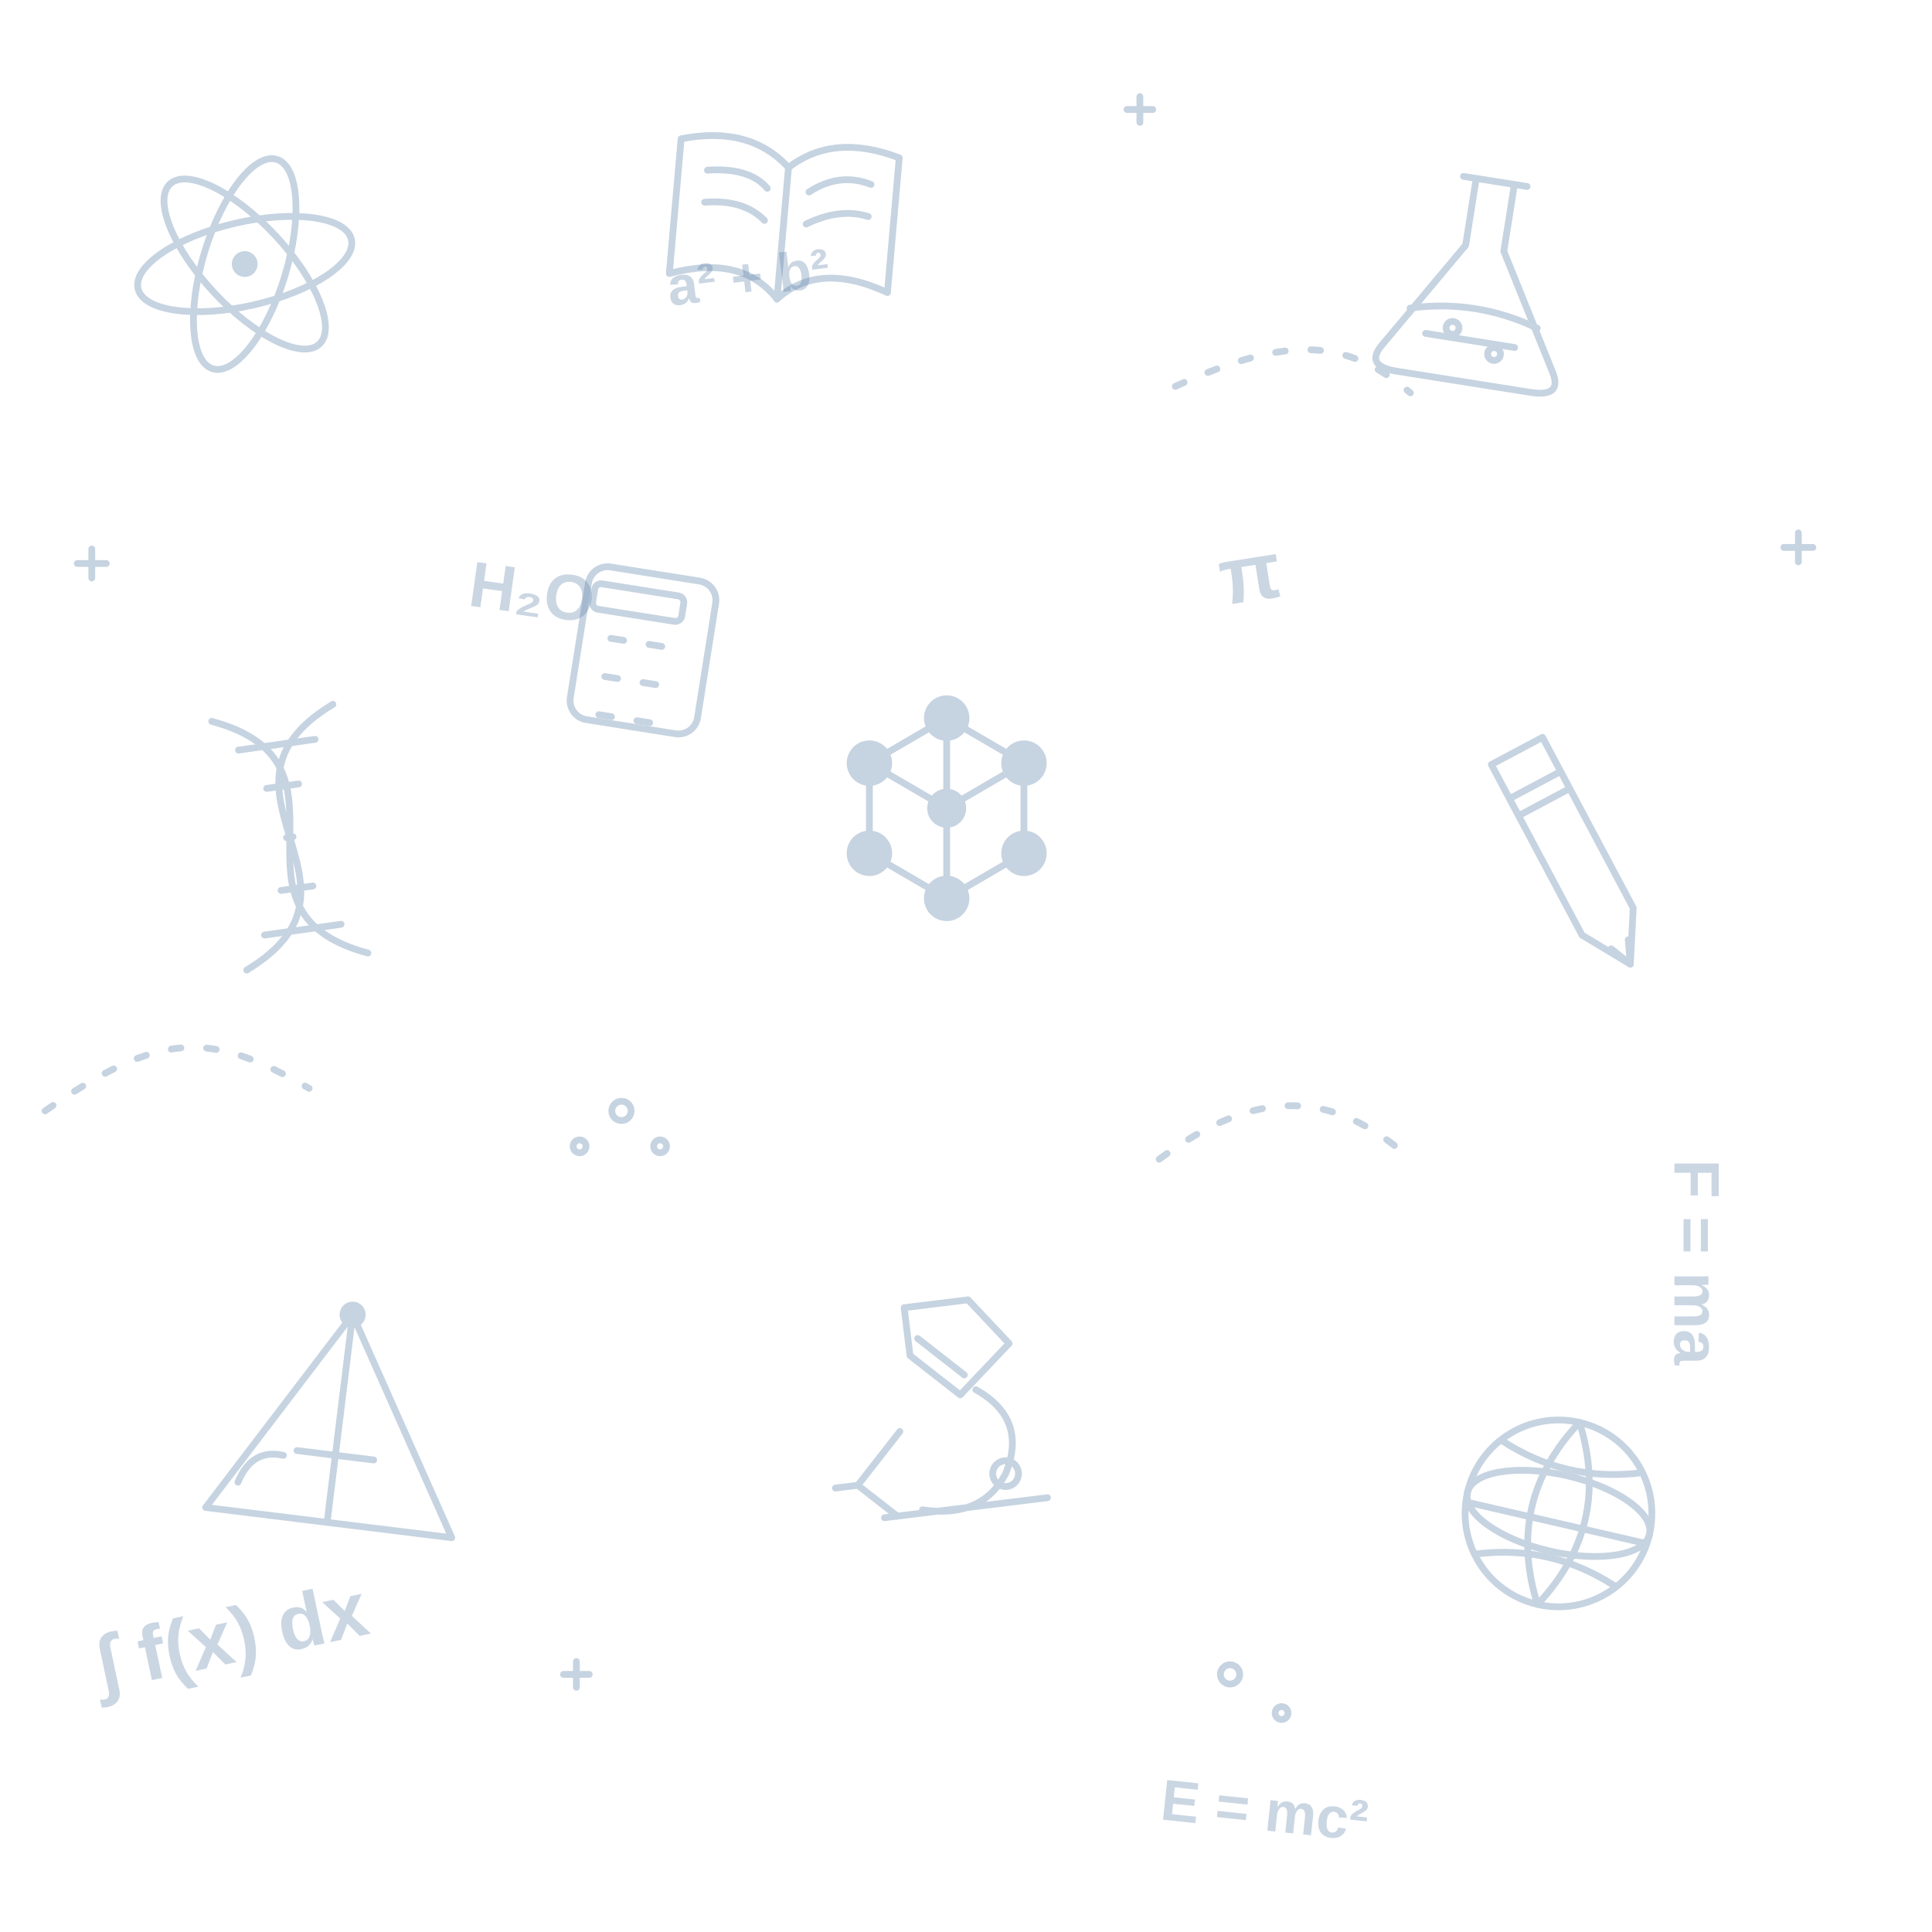
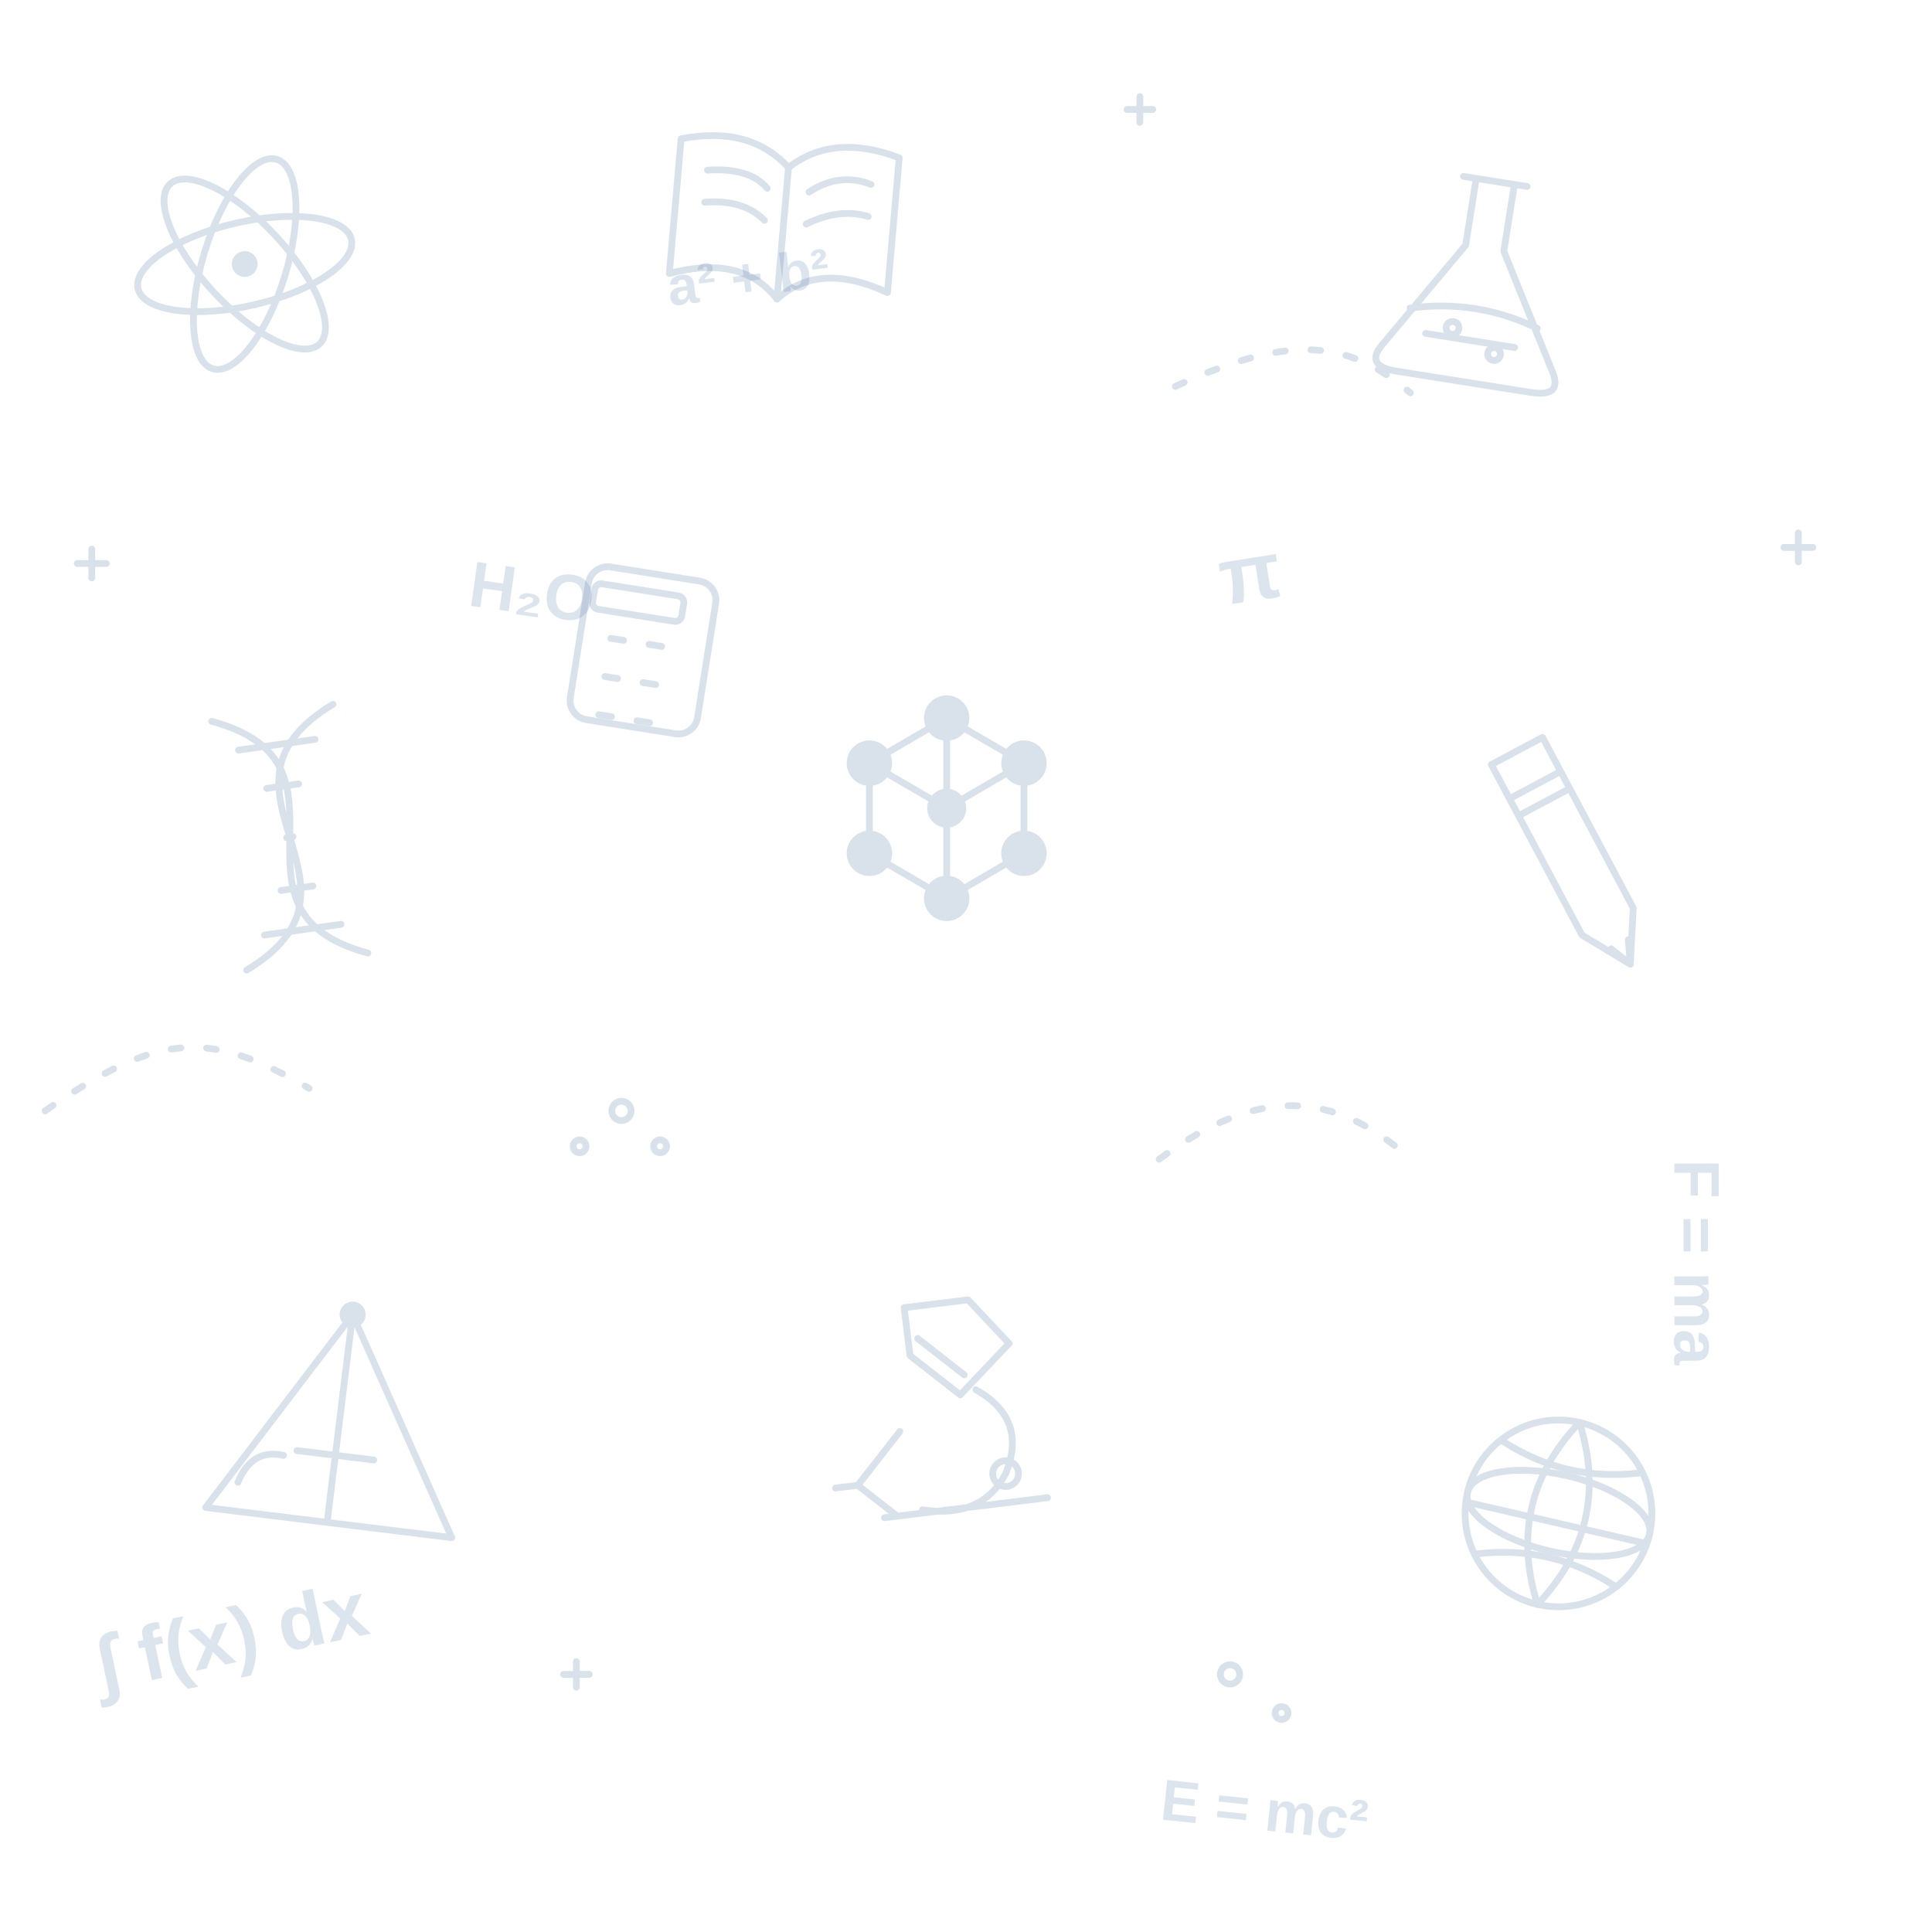
<svg xmlns="http://www.w3.org/2000/svg" width="600" height="600" viewBox="0 0 600 600">
-   <g fill="none" stroke="#587da7" stroke-width="2.1" stroke-linecap="round" stroke-linejoin="round" opacity="0.34">
+   <g fill="none" stroke="#587da7" stroke-width="2.1" stroke-linecap="round" stroke-linejoin="round" opacity="0.23">
    <g transform="translate(76 82) rotate(-13)">
      <ellipse rx="34" ry="13" />
      <ellipse rx="34" ry="13" transform="rotate(60)" />
      <ellipse rx="34" ry="13" transform="rotate(120)" />
      <circle r="4" fill="#587da7" stroke="none" />
    </g>
    <g transform="translate(244 62) rotate(5)">
      <path d="M-34 -16 Q-13 -22 0 -10 Q13 -22 34 -16 V26 Q12 18 0 31 Q-12 18 -34 26 Z" />
      <path d="M0 -10 V31 M-25 -7 Q-12 -9 -6 -3 M-25 3 Q-13 1 -6 7 M7 -3 Q16 -10 26 -7 M7 7 Q17 1 26 3" />
    </g>
    <g transform="translate(460 84) rotate(9)">
      <path d="M-10 -28 H10 M-6 -28 V-7 L-27 28 Q-31 35 -21 35 H21 Q31 35 27 28 L6 -7 V-28" />
      <path d="M-20 15 Q0 9 20 15 M-14 22 H14" />
      <circle cx="-6" cy="19" r="2" />
      <circle cx="8" cy="25" r="2" />
    </g>
    <g transform="translate(90 260) rotate(-8)">
      <path d="M-19 -39 C28 -19 -28 19 19 39 M19 -39 C-28 -19 28 19 -19 39" />
      <path d="M-12 -29 H12 M-5 -16 H5 M-1 0 H1 M-5 16 H5 M-12 29 H12" />
    </g>
    <g transform="translate(294 245)">
      <path d="M-24 -8 L0 -22 L24 -8 L24 20 L0 34 L-24 20 Z M-24 -8 L0 6 L24 -8 M0 -22 V6 M0 6 V34" />
      <circle cx="-24" cy="-8" r="6" fill="#587da7" />
      <circle cx="0" cy="-22" r="6" fill="#587da7" />
      <circle cx="24" cy="-8" r="6" fill="#587da7" />
      <circle cx="24" cy="20" r="6" fill="#587da7" />
      <circle cx="0" cy="34" r="6" fill="#587da7" />
      <circle cx="-24" cy="20" r="6" fill="#587da7" />
      <circle cx="0" cy="6" r="5" fill="#587da7" />
    </g>
    <g transform="translate(488 265) rotate(-28)">
      <path d="M-9 -36 L9 -36 L9 24 L0 39 L-9 24 Z M-9 -24 H9 M-9 -18 H9" />
      <path d="M-3 32 L0 39 L3 32" />
    </g>
    <g transform="translate(105 445) rotate(7)">
      <path d="M-38 28 L0 -37 L39 28 Z M0 -37 V28 M-12 7 H12" />
      <path d="M-29 19 Q-26 8 -16 9" />
      <circle cx="0" cy="-37" r="3" fill="#587da7" />
    </g>
    <g transform="translate(292 440) rotate(-7)">
      <path d="M-7 -35 L13 -35 L24 -20 L7 -6 L-7 -20 Z" />
      <path d="M12 -7 Q27 4 18 20 Q9 33 -9 28 M-21 29 H30 M-4 -25 L9 -12 M-13 3 L-28 18" />
      <path d="M-28 18 L-17 29 M-28 18 L-35 18" />
      <circle cx="18" cy="20" r="4" />
    </g>
    <g transform="translate(484 470) rotate(13)">
      <circle r="29" />
      <ellipse rx="29" ry="12" />
      <path d="M0 -29 Q-17 0 0 29 M0 -29 Q17 0 0 29" />
      <path d="M-22 -18 Q0 -10 22 -18 M-28 3 H28 M-22 18 Q0 10 22 18" />
    </g>
    <g transform="translate(80 90)">
      <rect x="-20" y="-22" width="40" height="48" rx="6" transform="translate(120 110) rotate(9)" />
      <rect x="105" y="91" width="28" height="8" rx="2" transform="rotate(9 105 91)" />
      <path d="M108 110 h4 M120 110 h4 M108 122 h4 M120 122 h4 M108 134 h4 M120 134 h4" transform="rotate(9 120 120)" />
    </g>
    <path d="M14 345 C50 320 65 320 96 338" stroke-dasharray="3 8" />
    <path d="M365 120 C400 104 418 105 438 122" stroke-dasharray="3 8" />
    <path d="M360 360 C391 337 414 339 437 359" stroke-dasharray="3 8" />
    <circle cx="193" cy="345" r="3" />
    <circle cx="205" cy="356" r="2" />
    <circle cx="180" cy="356" r="2" />
    <circle cx="382" cy="520" r="3" />
    <circle cx="398" cy="532" r="2" />
    <path d="M24 175 l9 0 m-4.5 -4.5 v9 M554 170 l9 0 m-4.5 -4.5 v9" />
    <path d="M350 34 l8 0 m-4 -4 v8 M175 520 l8 0 m-4 -4 v8" />
  </g>
-   <g fill="#587da7" font-family="Segoe UI, Arial, sans-serif" font-weight="600" opacity="0.313">
+   <g fill="#587da7" font-family="Segoe UI, Arial, sans-serif" font-weight="600" opacity="0.21">
    <text x="380" y="188" font-size="25" transform="rotate(-9 380 188)">π</text>
    <text x="32" y="525" font-size="24" transform="rotate(-12 32 525)">∫ f(x) dx</text>
    <text x="360" y="565" font-size="18" transform="rotate(6 360 565)">E = mc²</text>
    <text x="145" y="188" font-size="20" transform="rotate(8 145 188)">H₂O</text>
    <text x="520" y="360" font-size="20" transform="rotate(90 520 360)">F = ma</text>
    <text x="208" y="95" font-size="17" transform="rotate(-7 208 95)">a² + b²</text>
  </g>
</svg>
